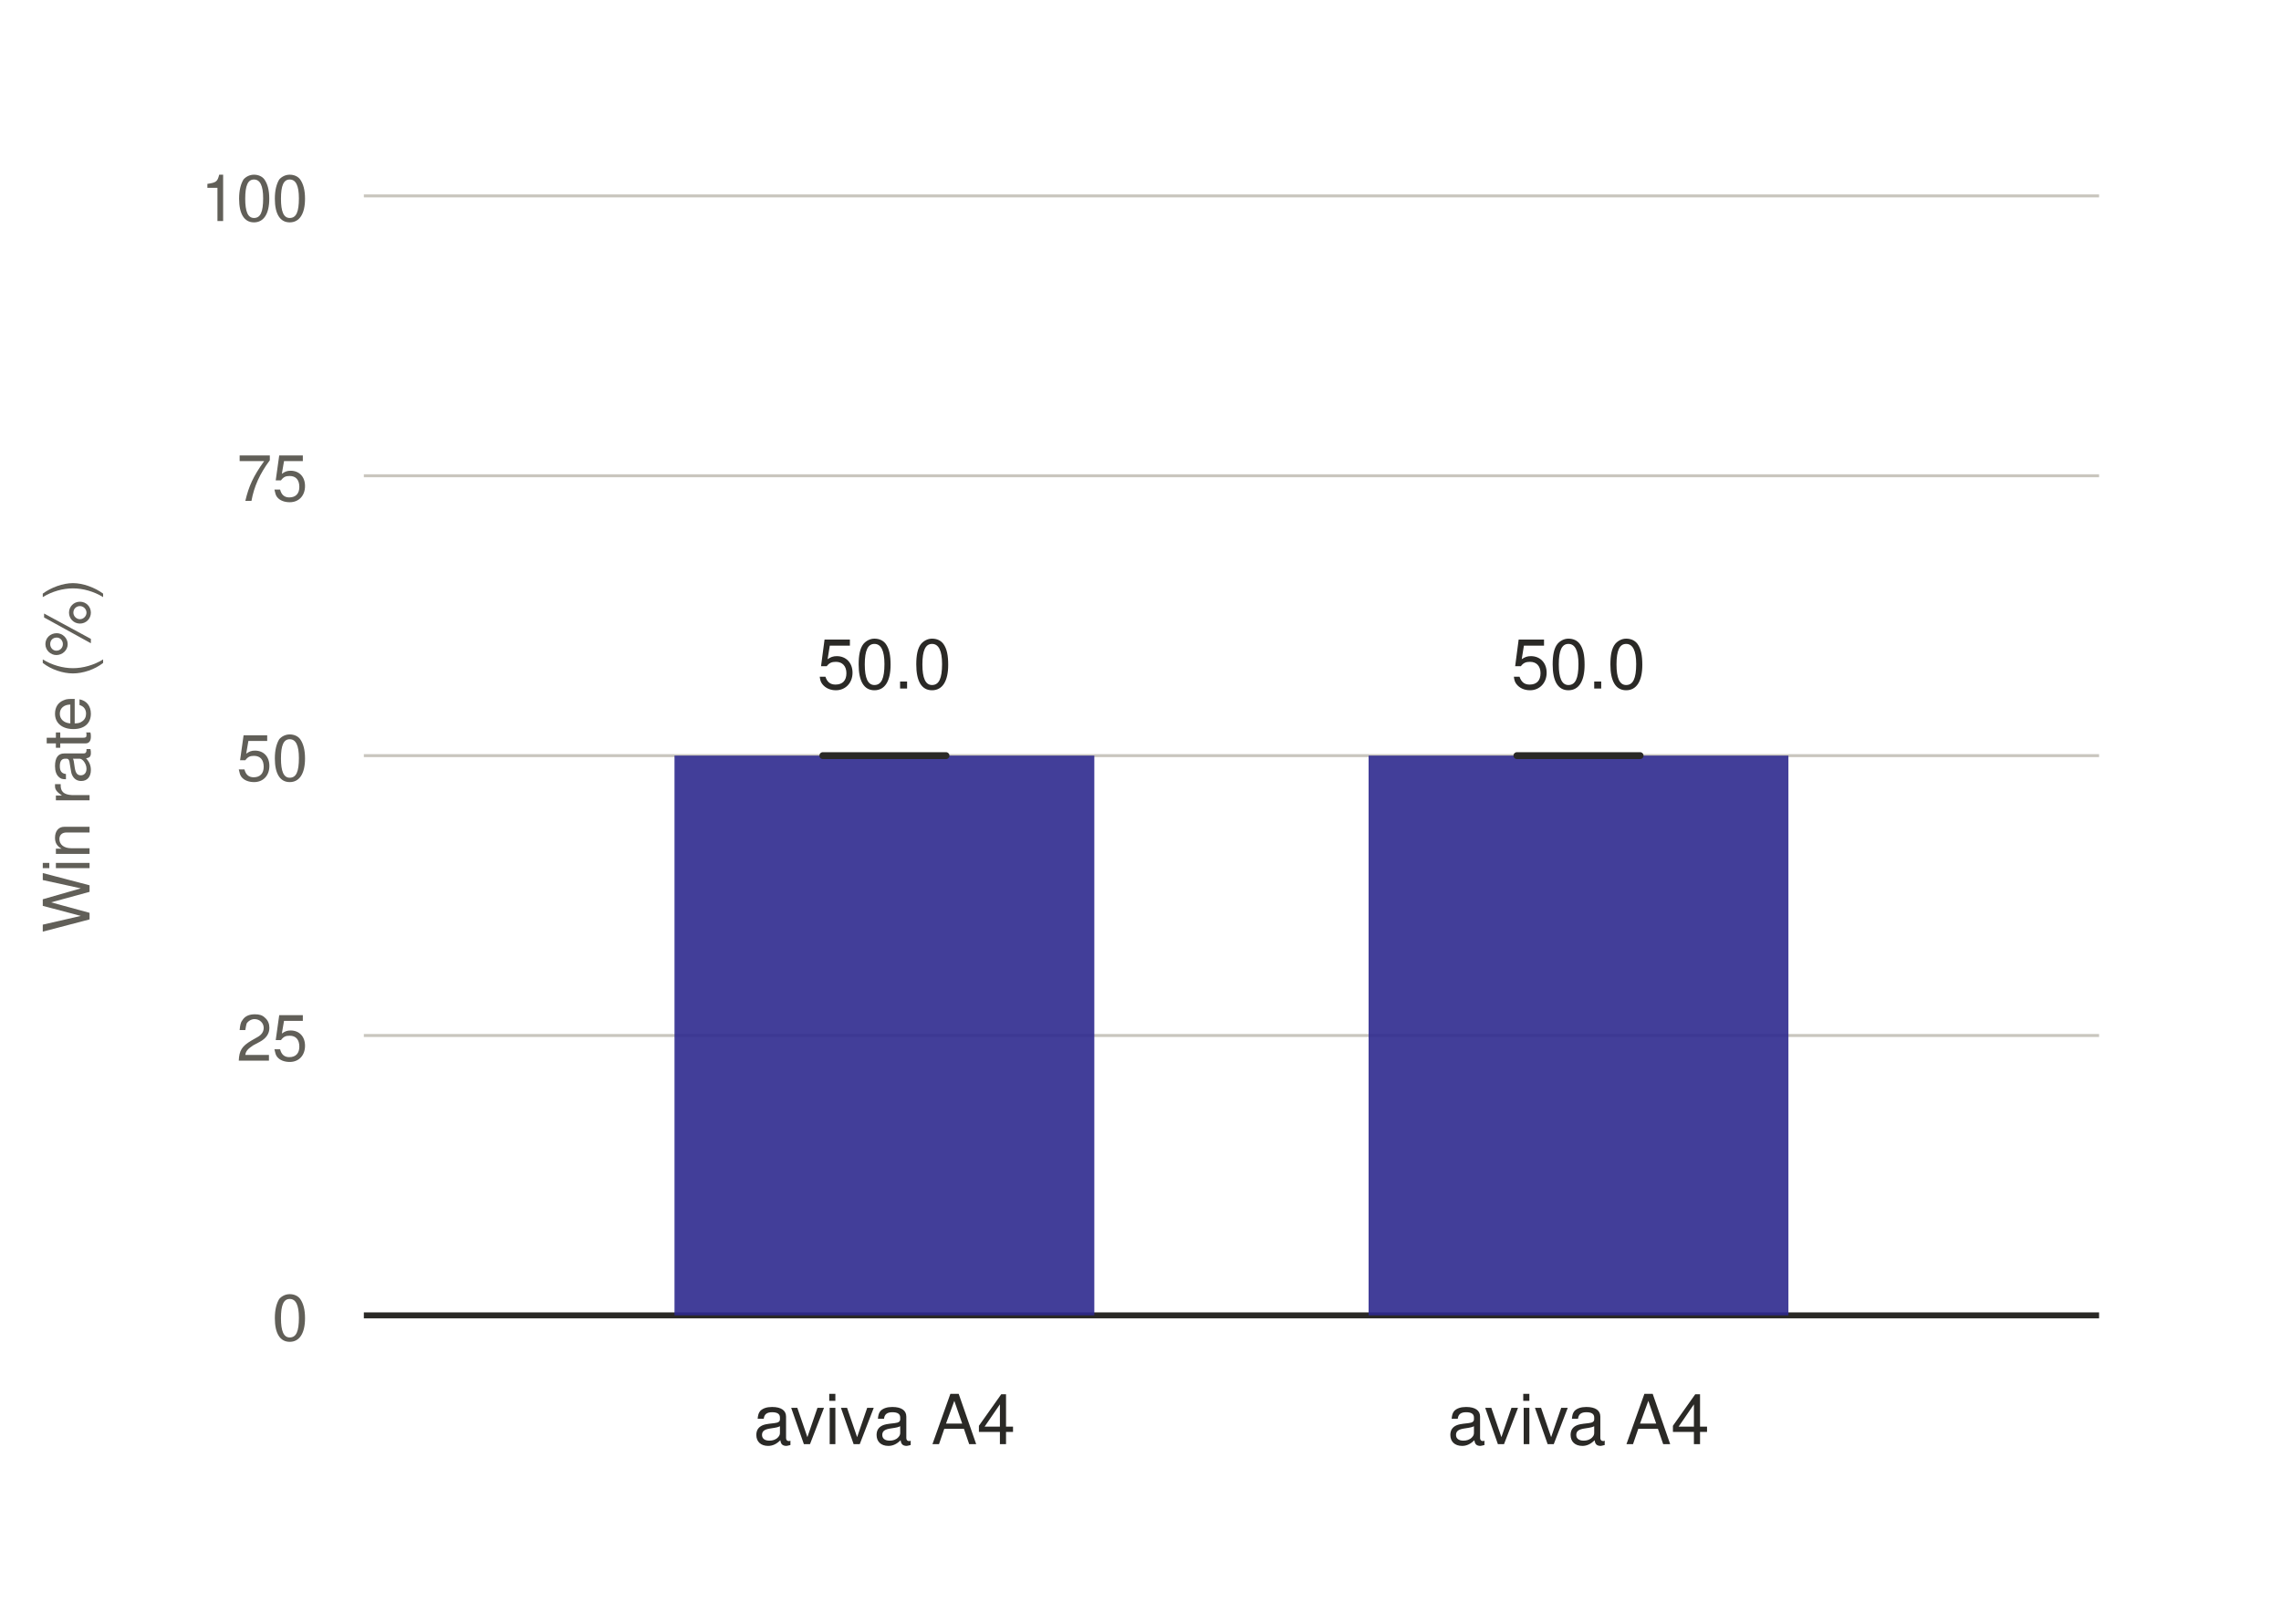
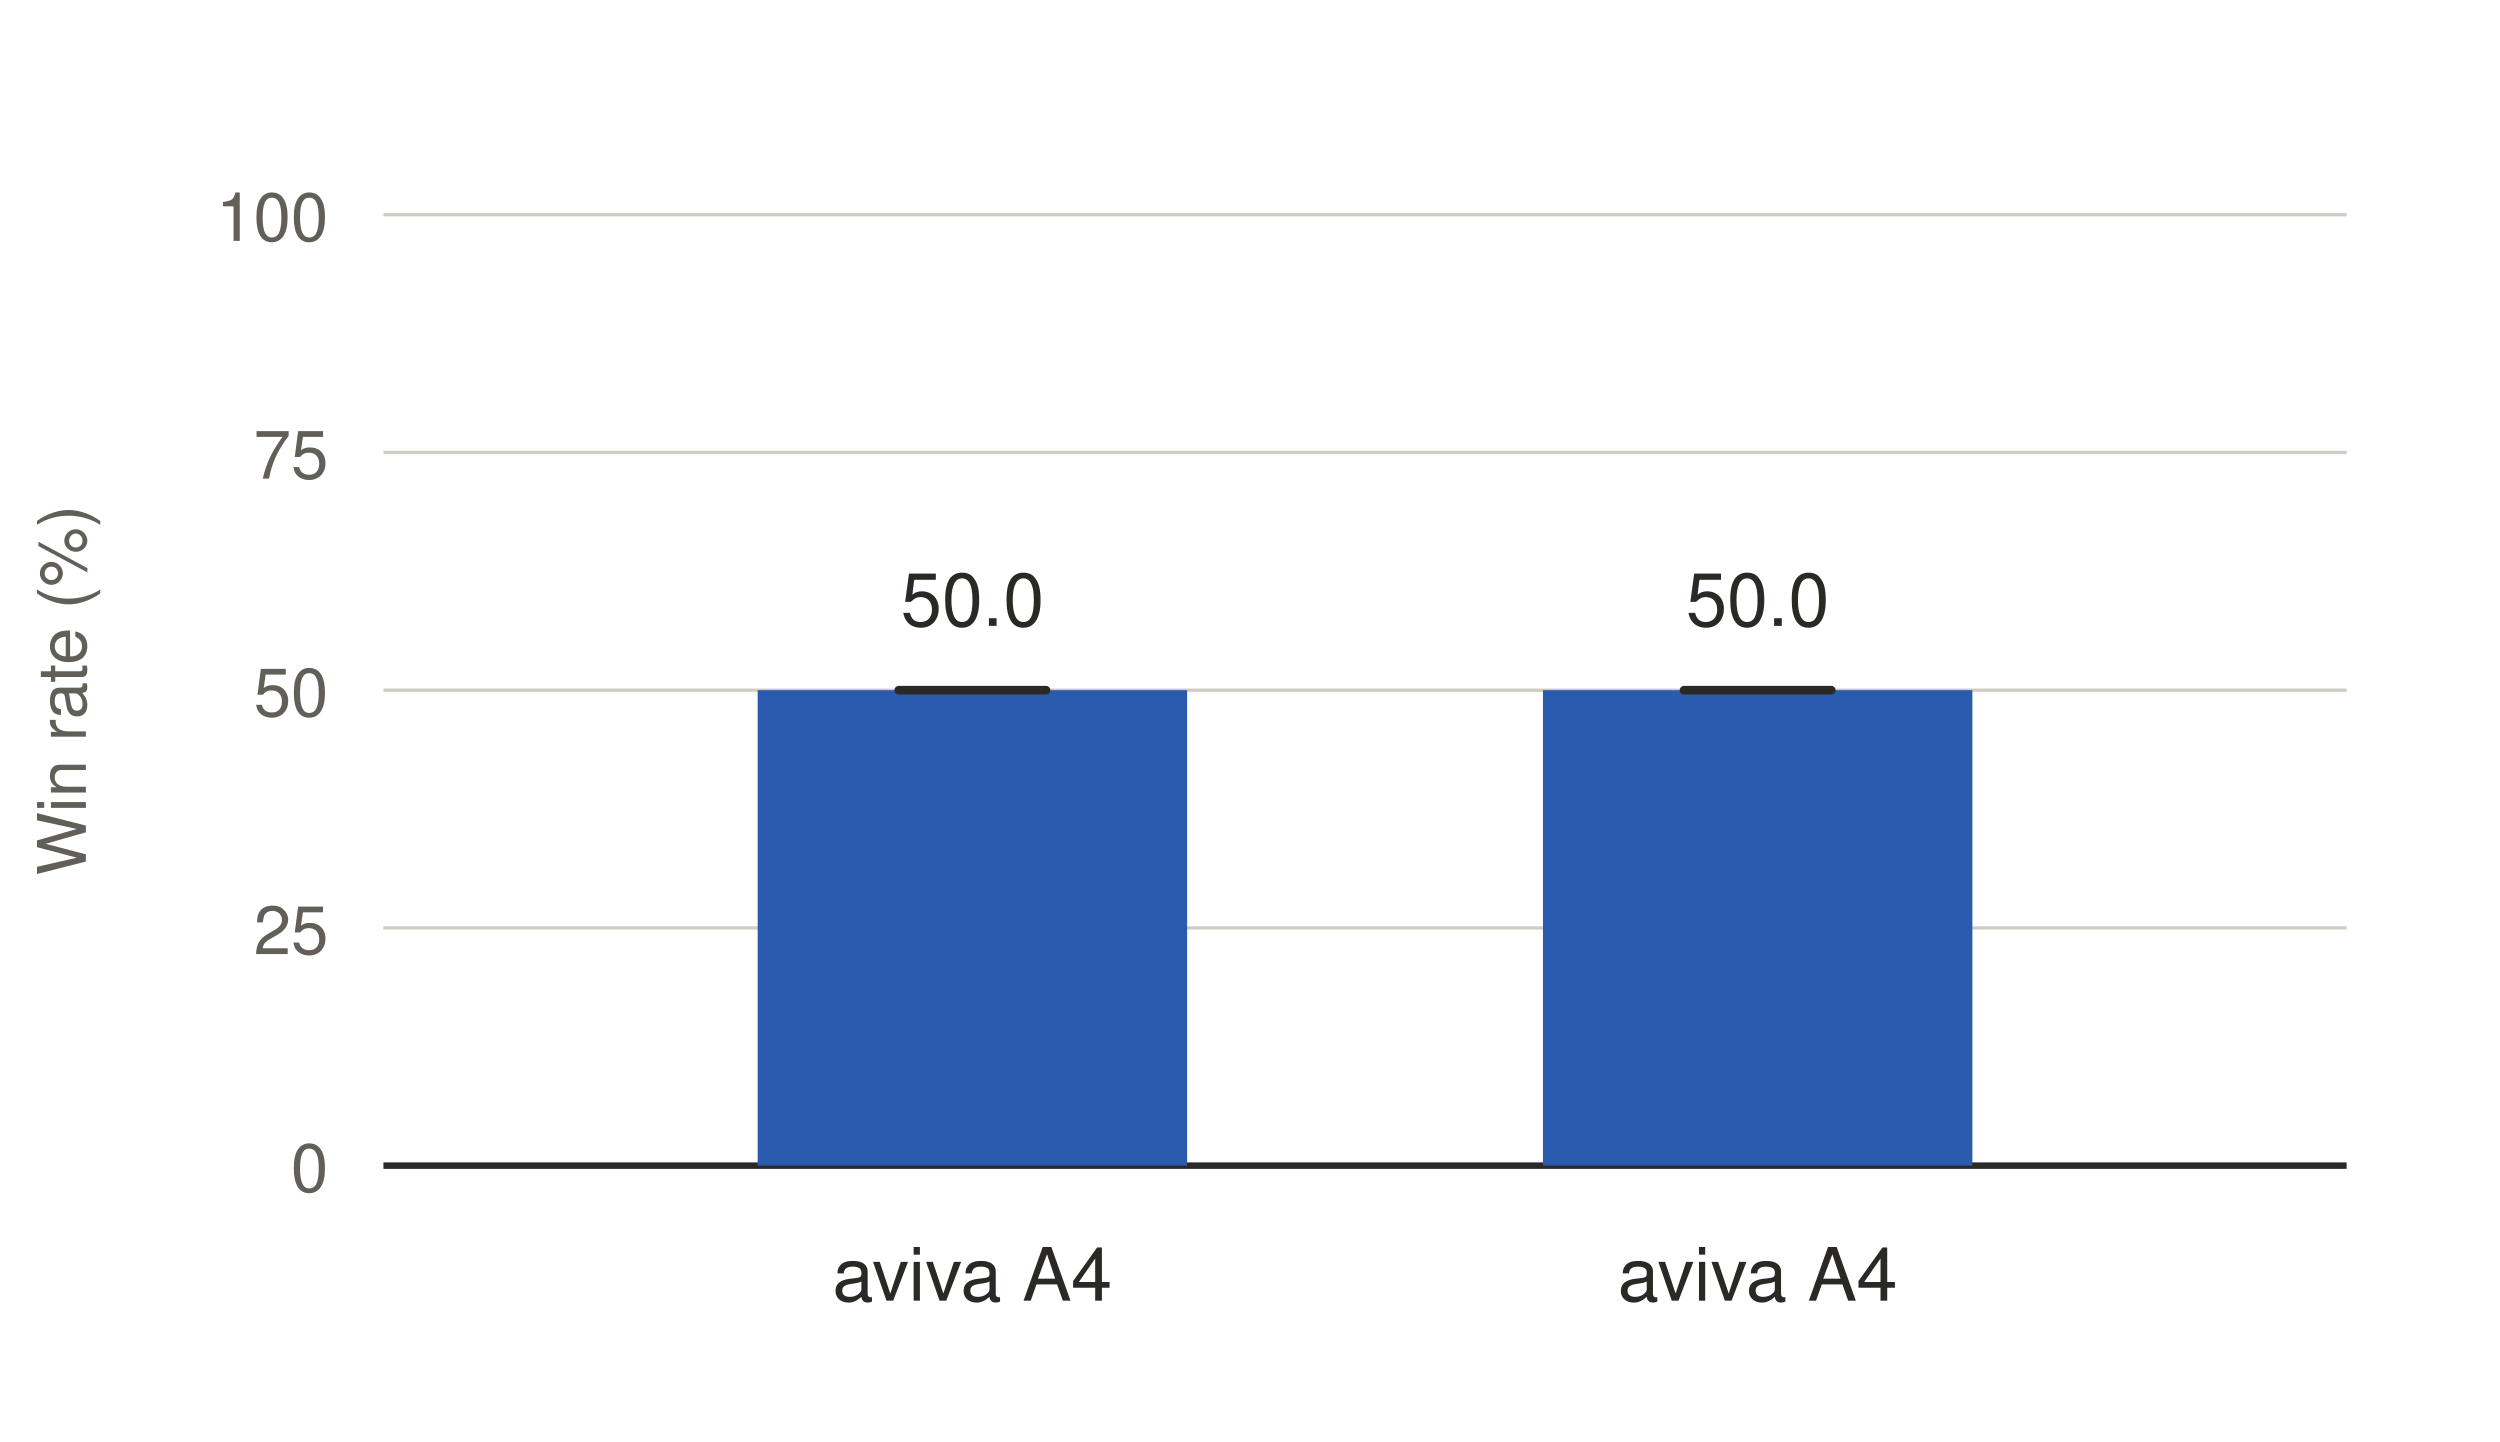
- <svg xmlns="http://www.w3.org/2000/svg" viewBox="0 0 81.5 58" width="81.5mm" height="58mm" role="img" aria-label="Bar chart: two equal bars, both labelled aviva A4, at 50.0 percent, with error bars of zero length">
-   <path d="M13 47H75" stroke="#2A2926" stroke-width="0.212" />
-   <text x="11" y="47.9" font-family="Hanken Grotesk, Helvetica, Arial, sans-serif" font-size="2.293" text-anchor="end" fill="#615F58">0</text>
-   <path d="M13 37H75" stroke="#C9C6BE" stroke-width="0.106" />
-   <text x="11" y="37.9" font-family="Hanken Grotesk, Helvetica, Arial, sans-serif" font-size="2.293" text-anchor="end" fill="#615F58">25</text>
-   <path d="M13 27H75" stroke="#C9C6BE" stroke-width="0.106" />
-   <text x="11" y="27.9" font-family="Hanken Grotesk, Helvetica, Arial, sans-serif" font-size="2.293" text-anchor="end" fill="#615F58">50</text>
-   <path d="M13 17H75" stroke="#C9C6BE" stroke-width="0.106" />
-   <text x="11" y="17.9" font-family="Hanken Grotesk, Helvetica, Arial, sans-serif" font-size="2.293" text-anchor="end" fill="#615F58">75</text>
-   <path d="M13 7H75" stroke="#C9C6BE" stroke-width="0.106" />
-   <text x="11" y="7.9" font-family="Hanken Grotesk, Helvetica, Arial, sans-serif" font-size="2.293" text-anchor="end" fill="#615F58">100</text>
-   <text transform="translate(3.2 27) rotate(-90)" font-family="Hanken Grotesk, Helvetica, Arial, sans-serif" font-size="2.293" text-anchor="middle" fill="#615F58">Win rate (%)</text>
-   <rect x="24.1" y="27" width="15" height="20" fill="#2E2A8E" fill-opacity="0.9" />
-   <path d="M29.4 27H33.8M31.6 27V27" stroke="#2A2926" stroke-width="0.247" stroke-linecap="round" />
-   <text x="31.6" y="24.6" font-family="Hanken Grotesk, Helvetica, Arial, sans-serif" font-size="2.47" text-anchor="middle" fill="#2A2926">50.0</text>
-   <text x="31.6" y="51.6" font-family="Hanken Grotesk, Helvetica, Arial, sans-serif" font-size="2.47" text-anchor="middle" fill="#2A2926">aviva A4</text>
-   <rect x="48.9" y="27" width="15" height="20" fill="#2E2A8E" fill-opacity="0.9" />
-   <path d="M54.2 27H58.6M56.4 27V27" stroke="#2A2926" stroke-width="0.247" stroke-linecap="round" />
-   <text x="56.4" y="24.6" font-family="Hanken Grotesk, Helvetica, Arial, sans-serif" font-size="2.47" text-anchor="middle" fill="#2A2926">50.0</text>
-   <text x="56.4" y="51.6" font-family="Hanken Grotesk, Helvetica, Arial, sans-serif" font-size="2.47" text-anchor="middle" fill="#2A2926">aviva A4</text>
+ <svg xmlns="http://www.w3.org/2000/svg" viewBox="0 0 81.5 47" width="81.5mm" height="47mm" role="img" aria-label="Bar chart: two equal bars, both labelled aviva A4, at 50.0 percent, with error bars of zero length">
+   <path d="M12.5 38H76.5" fill="none" stroke="#2A2926" stroke-width="0.212" />
+   <text x="10.7" y="38.85" font-family="Hanken Grotesk, Helvetica, Arial, sans-serif" font-size="2.187" font-weight="400" fill="#615F58" text-anchor="end">0</text>
+   <path d="M12.5 30.25H76.5" fill="none" stroke="#CFCCC4" stroke-width="0.106" />
+   <text x="10.7" y="31.1" font-family="Hanken Grotesk, Helvetica, Arial, sans-serif" font-size="2.187" font-weight="400" fill="#615F58" text-anchor="end">25</text>
+   <path d="M12.5 22.5H76.5" fill="none" stroke="#CFCCC4" stroke-width="0.106" />
+   <text x="10.7" y="23.35" font-family="Hanken Grotesk, Helvetica, Arial, sans-serif" font-size="2.187" font-weight="400" fill="#615F58" text-anchor="end">50</text>
+   <path d="M12.5 14.75H76.5" fill="none" stroke="#CFCCC4" stroke-width="0.106" />
+   <text x="10.7" y="15.6" font-family="Hanken Grotesk, Helvetica, Arial, sans-serif" font-size="2.187" font-weight="400" fill="#615F58" text-anchor="end">75</text>
+   <path d="M12.5 7H76.5" fill="none" stroke="#CFCCC4" stroke-width="0.106" />
+   <text x="10.7" y="7.85" font-family="Hanken Grotesk, Helvetica, Arial, sans-serif" font-size="2.187" font-weight="400" fill="#615F58" text-anchor="end">100</text>
+   <text transform="translate(2.8 22.5) rotate(-90)" font-family="Hanken Grotesk, Helvetica, Arial, sans-serif" font-size="2.187" fill="#615F58" text-anchor="middle">Win rate (%)</text>
+   <rect x="24.7" y="22.5" width="14" height="15.5" fill="#2A5BAE" />
+   <path d="M29.3 22.5H34.1M31.7 22.5V22.5" fill="none" stroke="#2A2926" stroke-width="0.282" stroke-linecap="round" />
+   <text x="31.7" y="20.4" font-family="Hanken Grotesk, Helvetica, Arial, sans-serif" font-size="2.399" font-weight="400" fill="#2A2926" text-anchor="middle">50.0</text>
+   <text x="31.7" y="42.4" font-family="Hanken Grotesk, Helvetica, Arial, sans-serif" font-size="2.399" font-weight="400" fill="#2A2926" text-anchor="middle">aviva A4</text>
+   <rect x="50.3" y="22.5" width="14" height="15.5" fill="#2A5BAE" />
+   <path d="M54.9 22.5H59.7M57.3 22.5V22.5" fill="none" stroke="#2A2926" stroke-width="0.282" stroke-linecap="round" />
+   <text x="57.3" y="20.4" font-family="Hanken Grotesk, Helvetica, Arial, sans-serif" font-size="2.399" font-weight="400" fill="#2A2926" text-anchor="middle">50.0</text>
+   <text x="57.3" y="42.4" font-family="Hanken Grotesk, Helvetica, Arial, sans-serif" font-size="2.399" font-weight="400" fill="#2A2926" text-anchor="middle">aviva A4</text>
</svg>
